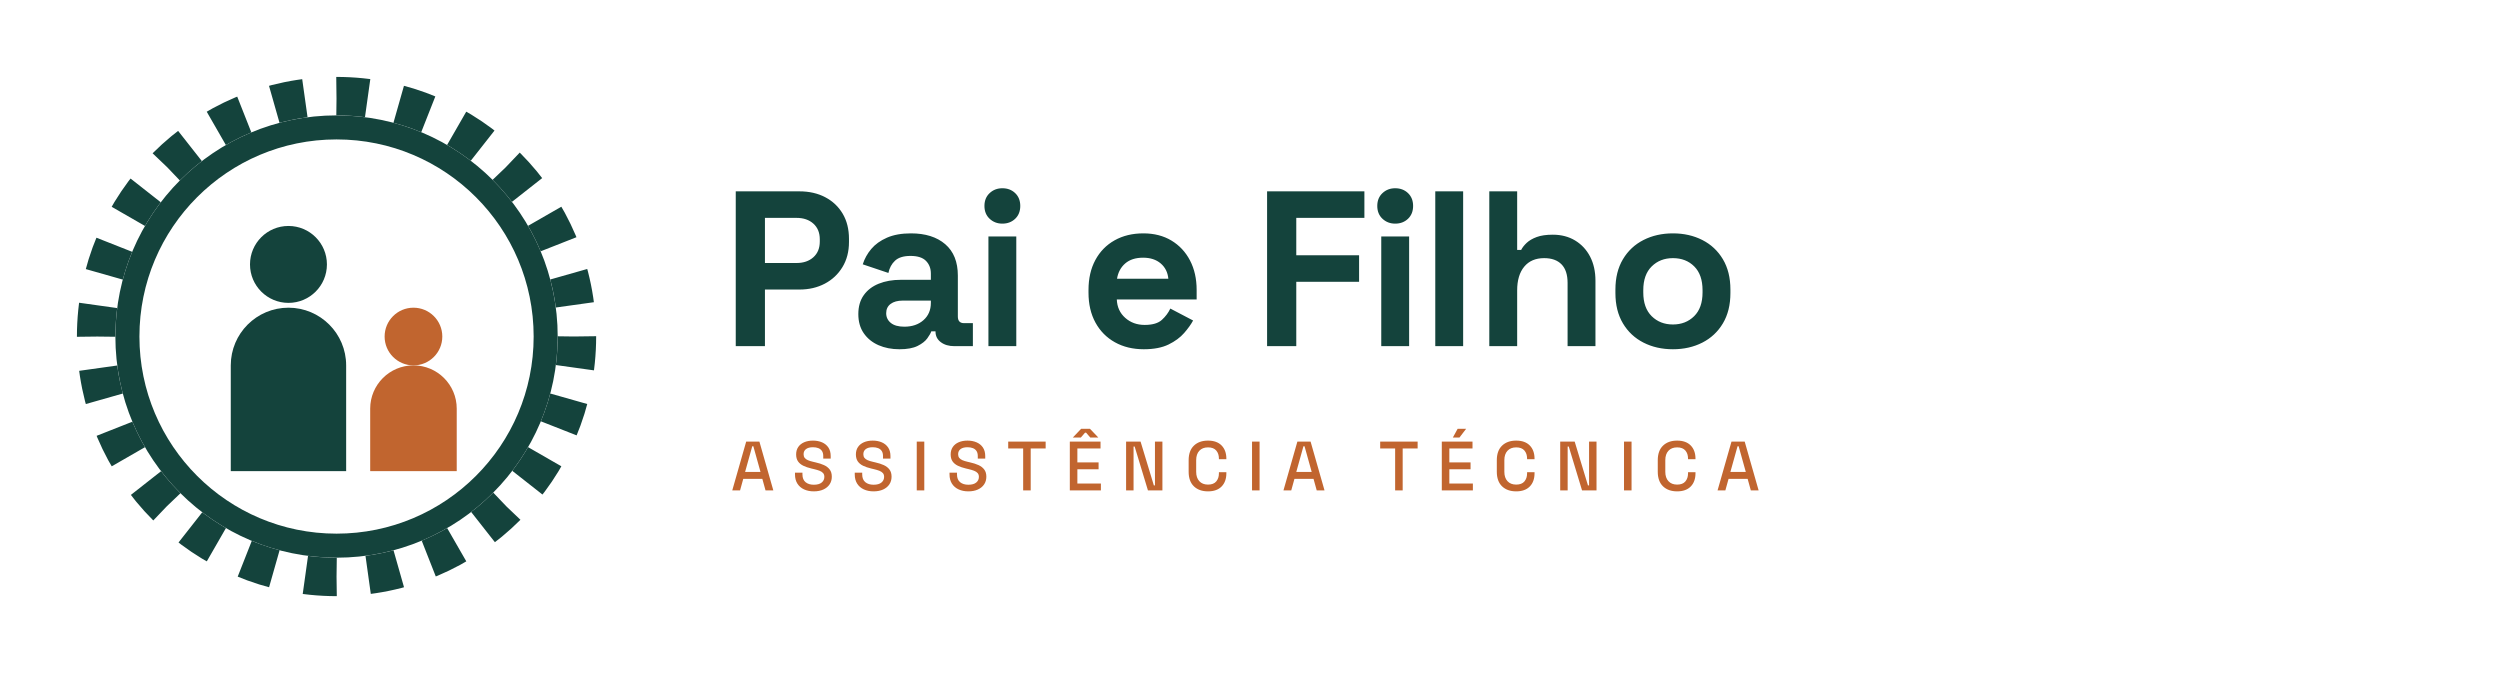
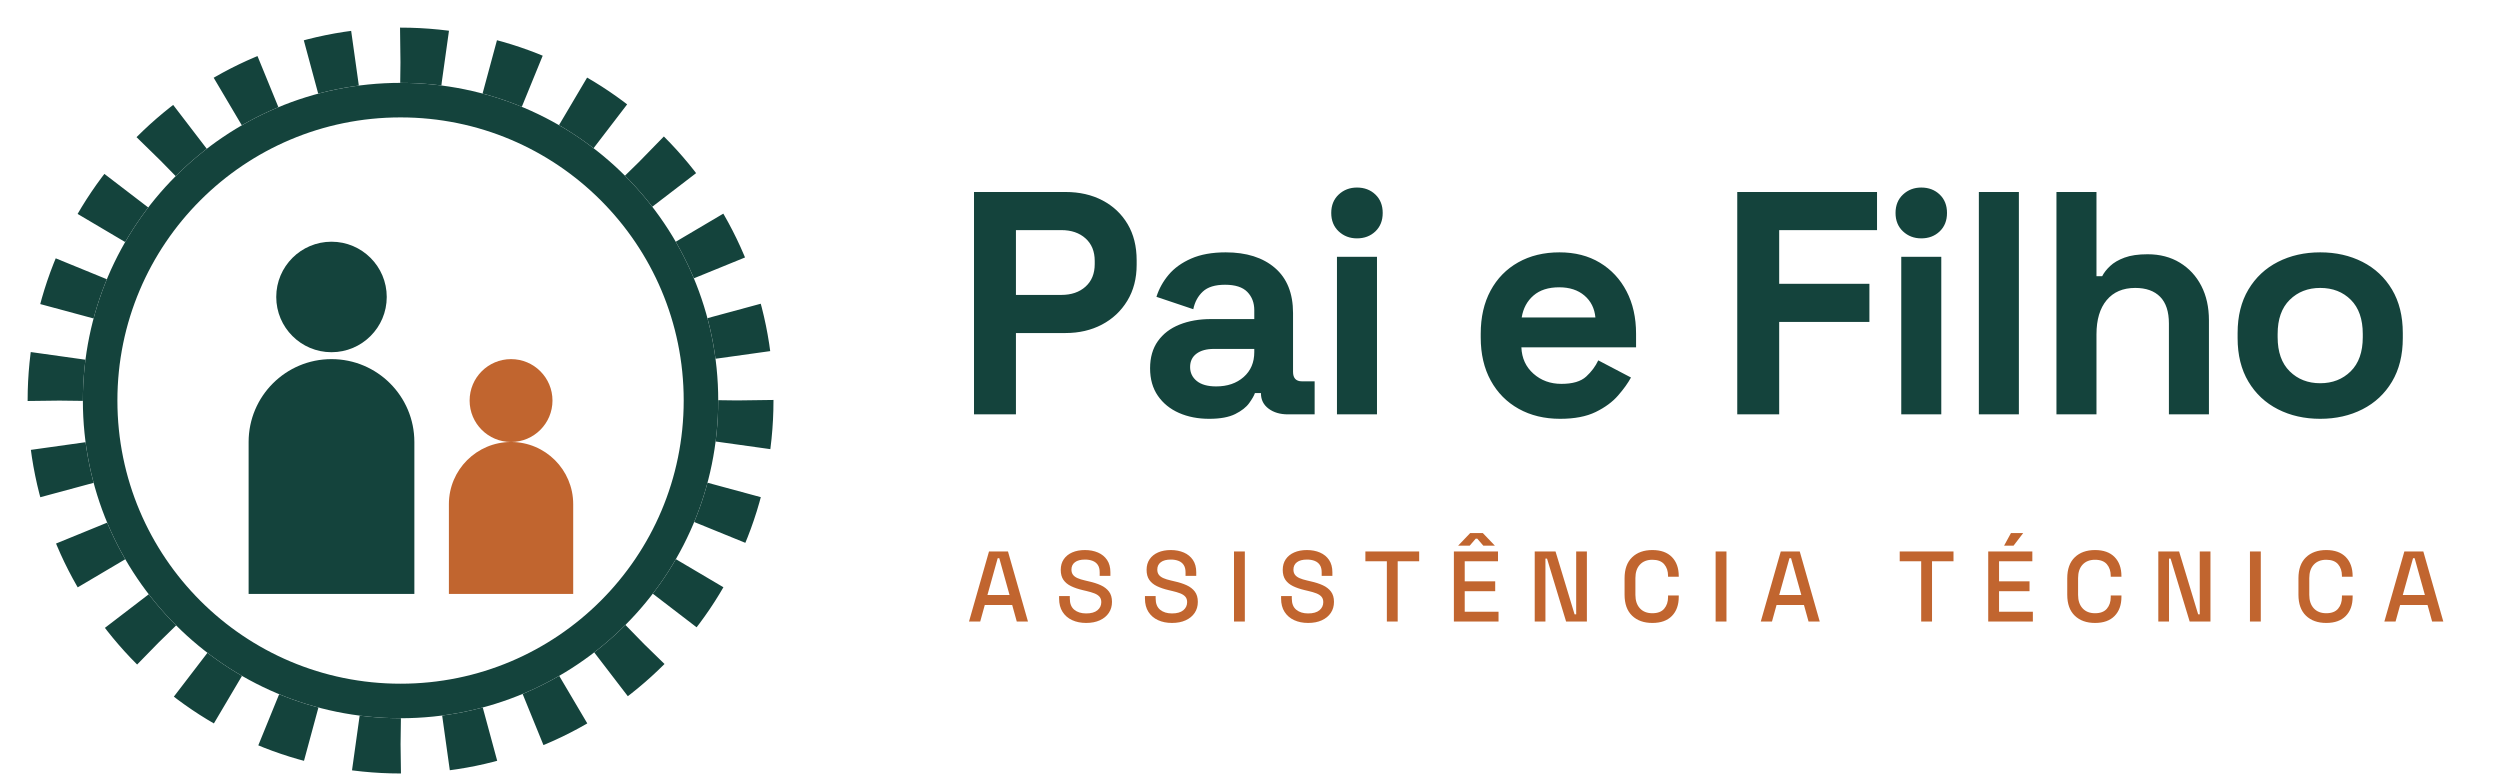
- <svg xmlns="http://www.w3.org/2000/svg" viewBox="0 0 520 140">
+ <svg xmlns="http://www.w3.org/2000/svg" viewBox="12 12 362 112">
  <g transform="translate(10 10) scale(1)" fill="none">
    <circle cx="60" cy="60" r="50" stroke="#14433C" stroke-width="8" stroke-dasharray="6.5 6.59" />
    <circle cx="60" cy="60" r="43.5" stroke="#14433C" stroke-width="5" />
    <circle cx="50" cy="45" r="8" fill="#14433C" />
    <path d="M38 88V66a12 12 0 0 1 24 0v22Z" fill="#14433C" />
    <circle cx="76" cy="60" r="6" fill="#C1652F" />
    <path d="M67 88V75a9 9 0 0 1 18 0v13Z" fill="#C1652F" />
  </g>
  <path d="M153.036 72.0V39.8H166.284Q169.32 39.8 171.643 41.019Q173.966 42.238 175.277 44.446Q176.588 46.654 176.588 49.69V50.334Q176.588 53.324 175.231 55.555Q173.874 57.786 171.551 59.005Q169.228 60.224 166.284 60.224H159.108V72.0ZM159.108 54.704H165.686Q167.848 54.704 169.182 53.508Q170.516 52.312 170.516 50.242V49.782Q170.516 47.712 169.182 46.516Q167.848 45.32 165.686 45.32H159.108ZM187.088 72.644Q184.65 72.644 182.718 71.793Q180.786 70.942 179.659 69.309Q178.532 67.676 178.532 65.33Q178.532 62.984 179.659 61.397Q180.786 59.81 182.787 59.005Q184.788 58.2 187.364 58.2H193.62V56.912Q193.62 55.302 192.608 54.267Q191.596 53.232 189.388 53.232Q187.226 53.232 186.168 54.221Q185.11 55.21 184.788 56.774L179.452 54.98Q180.004 53.232 181.223 51.783Q182.442 50.334 184.489 49.437Q186.536 48.54 189.48 48.54Q193.988 48.54 196.61 50.794Q199.232 53.048 199.232 57.326V65.836Q199.232 67.216 200.52 67.216H202.36V72.0H198.496Q196.794 72.0 195.69 71.172Q194.586 70.344 194.586 68.964V68.918H193.712Q193.528 69.47 192.884 70.367Q192.24 71.264 190.86 71.954Q189.48 72.644 187.088 72.644ZM188.1 67.952Q190.538 67.952 192.079 66.595Q193.62 65.238 193.62 62.984V62.524H187.778Q186.168 62.524 185.248 63.214Q184.328 63.904 184.328 65.146Q184.328 66.388 185.294 67.17Q186.26 67.952 188.1 67.952ZM205.592 72.0V49.184H211.388V72.0ZM208.49 46.516Q206.926 46.516 205.845 45.504Q204.764 44.492 204.764 42.836Q204.764 41.18 205.845 40.168Q206.926 39.156 208.49 39.156Q210.1 39.156 211.158 40.168Q212.216 41.18 212.216 42.836Q212.216 44.492 211.158 45.504Q210.1 46.516 208.49 46.516ZM237.908 72.644Q234.504 72.644 231.905 71.195Q229.306 69.746 227.857 67.101Q226.408 64.456 226.408 60.868V60.316Q226.408 56.728 227.834 54.083Q229.26 51.438 231.836 49.989Q234.412 48.54 237.816 48.54Q241.174 48.54 243.658 50.035Q246.142 51.53 247.522 54.175Q248.902 56.82 248.902 60.316V62.294H232.296Q232.388 64.64 234.044 66.112Q235.7 67.584 238.092 67.584Q240.53 67.584 241.68 66.526Q242.83 65.468 243.428 64.18L248.166 66.664Q247.522 67.86 246.303 69.263Q245.084 70.666 243.06 71.655Q241.036 72.644 237.908 72.644ZM232.342 57.97H243.014Q242.83 55.992 241.427 54.796Q240.024 53.6 237.77 53.6Q235.424 53.6 234.044 54.796Q232.664 55.992 232.342 57.97ZM263.554 72.0V39.8H283.794V45.32H269.626V53.094H282.69V58.614H269.626V72.0ZM287.302 72.0V49.184H293.098V72.0ZM290.2 46.516Q288.636 46.516 287.555 45.504Q286.474 44.492 286.474 42.836Q286.474 41.18 287.555 40.168Q288.636 39.156 290.2 39.156Q291.81 39.156 292.868 40.168Q293.926 41.18 293.926 42.836Q293.926 44.492 292.868 45.504Q291.81 46.516 290.2 46.516ZM298.538 72.0V39.8H304.334V72.0ZM309.774 72.0V39.8H315.57V51.99H316.398Q316.766 51.254 317.548 50.518Q318.33 49.782 319.641 49.299Q320.952 48.816 322.976 48.816Q325.644 48.816 327.645 50.035Q329.646 51.254 330.75 53.393Q331.854 55.532 331.854 58.384V72.0H326.058V58.844Q326.058 56.268 324.793 54.98Q323.528 53.692 321.182 53.692Q318.514 53.692 317.042 55.463Q315.57 57.234 315.57 60.408V72.0ZM347.966 72.644Q344.562 72.644 341.848 71.264Q339.134 69.884 337.57 67.262Q336.006 64.64 336.006 60.96V60.224Q336.006 56.544 337.57 53.922Q339.134 51.3 341.848 49.92Q344.562 48.54 347.966 48.54Q351.37 48.54 354.084 49.92Q356.798 51.3 358.362 53.922Q359.926 56.544 359.926 60.224V60.96Q359.926 64.64 358.362 67.262Q356.798 69.884 354.084 71.264Q351.37 72.644 347.966 72.644ZM347.966 67.492Q350.634 67.492 352.382 65.767Q354.13 64.042 354.13 60.822V60.362Q354.13 57.142 352.405 55.417Q350.68 53.692 347.966 53.692Q345.298 53.692 343.55 55.417Q341.802 57.142 341.802 60.362V60.822Q341.802 64.042 343.55 65.767Q345.298 67.492 347.966 67.492Z" fill="#14433C" />
  <path d="M152.312 102.0 155.208 91.85H157.954L160.851 102.0H159.229L158.566 99.605H154.596L153.934 102.0ZM154.98 98.16H158.183L156.697 92.825H156.466ZM169.275 102.203Q168.131 102.203 167.247 101.795Q166.363 101.387 165.861 100.602Q165.358 99.816 165.358 98.674V98.313H166.909V98.674Q166.909 99.76 167.558 100.293Q168.207 100.825 169.275 100.825Q170.357 100.825 170.912 100.365Q171.466 99.905 171.466 99.19Q171.466 98.703 171.206 98.404Q170.947 98.105 170.465 97.918Q169.983 97.731 169.315 97.576L168.773 97.448Q167.805 97.221 167.092 96.876Q166.378 96.531 165.987 95.968Q165.596 95.406 165.596 94.514Q165.596 93.621 166.033 92.979Q166.47 92.337 167.257 91.992Q168.044 91.647 169.101 91.647Q170.158 91.647 170.991 92.009Q171.824 92.371 172.305 93.083Q172.785 93.795 172.785 94.867V95.388H171.235V94.867Q171.235 94.211 170.967 93.807Q170.7 93.404 170.218 93.214Q169.737 93.025 169.101 93.025Q168.165 93.025 167.655 93.407Q167.146 93.789 167.146 94.476Q167.146 94.934 167.372 95.231Q167.598 95.527 168.033 95.716Q168.467 95.906 169.107 96.051L169.648 96.18Q170.634 96.396 171.391 96.741Q172.147 97.086 172.582 97.663Q173.016 98.239 173.016 99.152Q173.016 100.065 172.555 100.75Q172.094 101.436 171.254 101.819Q170.414 102.203 169.275 102.203ZM181.705 102.203Q180.561 102.203 179.678 101.795Q178.794 101.387 178.291 100.602Q177.789 99.816 177.789 98.674V98.313H179.339V98.674Q179.339 99.76 179.988 100.293Q180.638 100.825 181.705 100.825Q182.788 100.825 183.342 100.365Q183.896 99.905 183.896 99.19Q183.896 98.703 183.637 98.404Q183.377 98.105 182.895 97.918Q182.413 97.731 181.745 97.576L181.204 97.448Q180.236 97.221 179.522 96.876Q178.808 96.531 178.417 95.968Q178.026 95.406 178.026 94.514Q178.026 93.621 178.463 92.979Q178.9 92.337 179.687 91.992Q180.474 91.647 181.531 91.647Q182.589 91.647 183.422 92.009Q184.255 92.371 184.735 93.083Q185.216 93.795 185.216 94.867V95.388H183.666V94.867Q183.666 94.211 183.398 93.807Q183.13 93.404 182.649 93.214Q182.167 93.025 181.531 93.025Q180.595 93.025 180.086 93.407Q179.576 93.789 179.576 94.476Q179.576 94.934 179.802 95.231Q180.029 95.527 180.463 95.716Q180.898 95.906 181.537 96.051L182.079 96.18Q183.065 96.396 183.821 96.741Q184.578 97.086 185.012 97.663Q185.446 98.239 185.446 99.152Q185.446 100.065 184.985 100.75Q184.524 101.436 183.684 101.819Q182.844 102.203 181.705 102.203ZM190.683 102.0V91.85H192.252V102.0ZM201.419 102.203Q200.275 102.203 199.391 101.795Q198.507 101.387 198.005 100.602Q197.502 99.816 197.502 98.674V98.313H199.053V98.674Q199.053 99.76 199.702 100.293Q200.351 100.825 201.419 100.825Q202.501 100.825 203.056 100.365Q203.61 99.905 203.61 99.19Q203.61 98.703 203.35 98.404Q203.091 98.105 202.609 97.918Q202.127 97.731 201.459 97.576L200.917 97.448Q199.949 97.221 199.236 96.876Q198.522 96.531 198.131 95.968Q197.74 95.406 197.74 94.514Q197.74 93.621 198.177 92.979Q198.614 92.337 199.401 91.992Q200.188 91.647 201.245 91.647Q202.302 91.647 203.135 92.009Q203.968 92.371 204.449 93.083Q204.929 93.795 204.929 94.867V95.388H203.379V94.867Q203.379 94.211 203.111 93.807Q202.844 93.404 202.362 93.214Q201.881 93.025 201.245 93.025Q200.309 93.025 199.799 93.407Q199.29 93.789 199.29 94.476Q199.29 94.934 199.516 95.231Q199.742 95.527 200.177 95.716Q200.611 95.906 201.251 96.051L201.792 96.18Q202.778 96.396 203.535 96.741Q204.291 97.086 204.726 97.663Q205.16 98.239 205.16 99.152Q205.16 100.065 204.699 100.75Q204.238 101.436 203.398 101.819Q202.558 102.203 201.419 102.203ZM212.817 102.0V93.275H209.707V91.85H217.496V93.275H214.386V102.0ZM222.523 102.0V91.85H228.911V93.275H224.092V96.179H228.505V97.604H224.092V100.575H228.988V102.0ZM223.14 91.009 224.884 89.185H226.71L228.454 91.009H226.78L225.912 90.001H225.682L224.814 91.009ZM234.228 102.0V91.85H237.239L240 100.959H240.231V91.85H241.781V102.0H238.771L236.009 92.886H235.779V102.0ZM251.266 102.203Q249.416 102.203 248.327 101.152Q247.238 100.1 247.238 98.118V95.732Q247.238 93.749 248.327 92.698Q249.416 91.647 251.266 91.647Q253.101 91.647 254.092 92.659Q255.084 93.671 255.084 95.429V95.511H253.534V95.381Q253.534 94.361 252.978 93.707Q252.422 93.054 251.266 93.054Q250.114 93.054 249.46 93.758Q248.806 94.463 248.806 95.703V98.147Q248.806 99.378 249.46 100.087Q250.114 100.796 251.266 100.796Q252.422 100.796 252.978 100.138Q253.534 99.48 253.534 98.469V98.223H255.084V98.421Q255.084 100.179 254.092 101.191Q253.101 102.203 251.266 102.203ZM260.423 102.0V91.85H261.992V102.0ZM266.96 102.0 269.856 91.85H272.602L275.499 102.0H273.877L273.214 99.605H269.244L268.582 102.0ZM269.628 98.16H272.831L271.345 92.825H271.114ZM290.188 102.0V93.275H287.078V91.85H294.867V93.275H291.757V102.0ZM299.894 102.0V91.85H306.282V93.275H301.463V96.179H305.876V97.604H301.463V100.575H306.359V102.0ZM302.194 91.009 303.189 89.185H304.961L303.565 91.009ZM315.365 102.203Q313.516 102.203 312.426 101.152Q311.337 100.1 311.337 98.118V95.732Q311.337 93.749 312.426 92.698Q313.516 91.647 315.365 91.647Q317.2 91.647 318.192 92.659Q319.184 93.671 319.184 95.429V95.511H317.634V95.381Q317.634 94.361 317.078 93.707Q316.522 93.054 315.365 93.054Q314.213 93.054 313.56 93.758Q312.906 94.463 312.906 95.703V98.147Q312.906 99.378 313.56 100.087Q314.213 100.796 315.365 100.796Q316.522 100.796 317.078 100.138Q317.634 99.48 317.634 98.469V98.223H319.184V98.421Q319.184 100.179 318.192 101.191Q317.2 102.203 315.365 102.203ZM324.523 102.0V91.85H327.533L330.295 100.959H330.525V91.85H332.075V102.0H329.065L326.304 92.886H326.073V102.0ZM337.794 102.0V91.85H339.363V102.0ZM348.843 102.203Q346.994 102.203 345.904 101.152Q344.815 100.1 344.815 98.118V95.732Q344.815 93.749 345.904 92.698Q346.994 91.647 348.843 91.647Q350.678 91.647 351.67 92.659Q352.662 93.671 352.662 95.429V95.511H351.112V95.381Q351.112 94.361 350.556 93.707Q350 93.054 348.843 93.054Q347.691 93.054 347.038 93.758Q346.384 94.463 346.384 95.703V98.147Q346.384 99.378 347.038 100.087Q347.691 100.796 348.843 100.796Q350 100.796 350.556 100.138Q351.112 99.48 351.112 98.469V98.223H352.662V98.421Q352.662 100.179 351.67 101.191Q350.678 102.203 348.843 102.203ZM357.254 102.0 360.151 91.85H362.897L365.793 102.0H364.171L363.509 99.605H359.539L358.876 102.0ZM359.922 98.16H363.125L361.639 92.825H361.409Z" fill="#C1652F" />
</svg>
